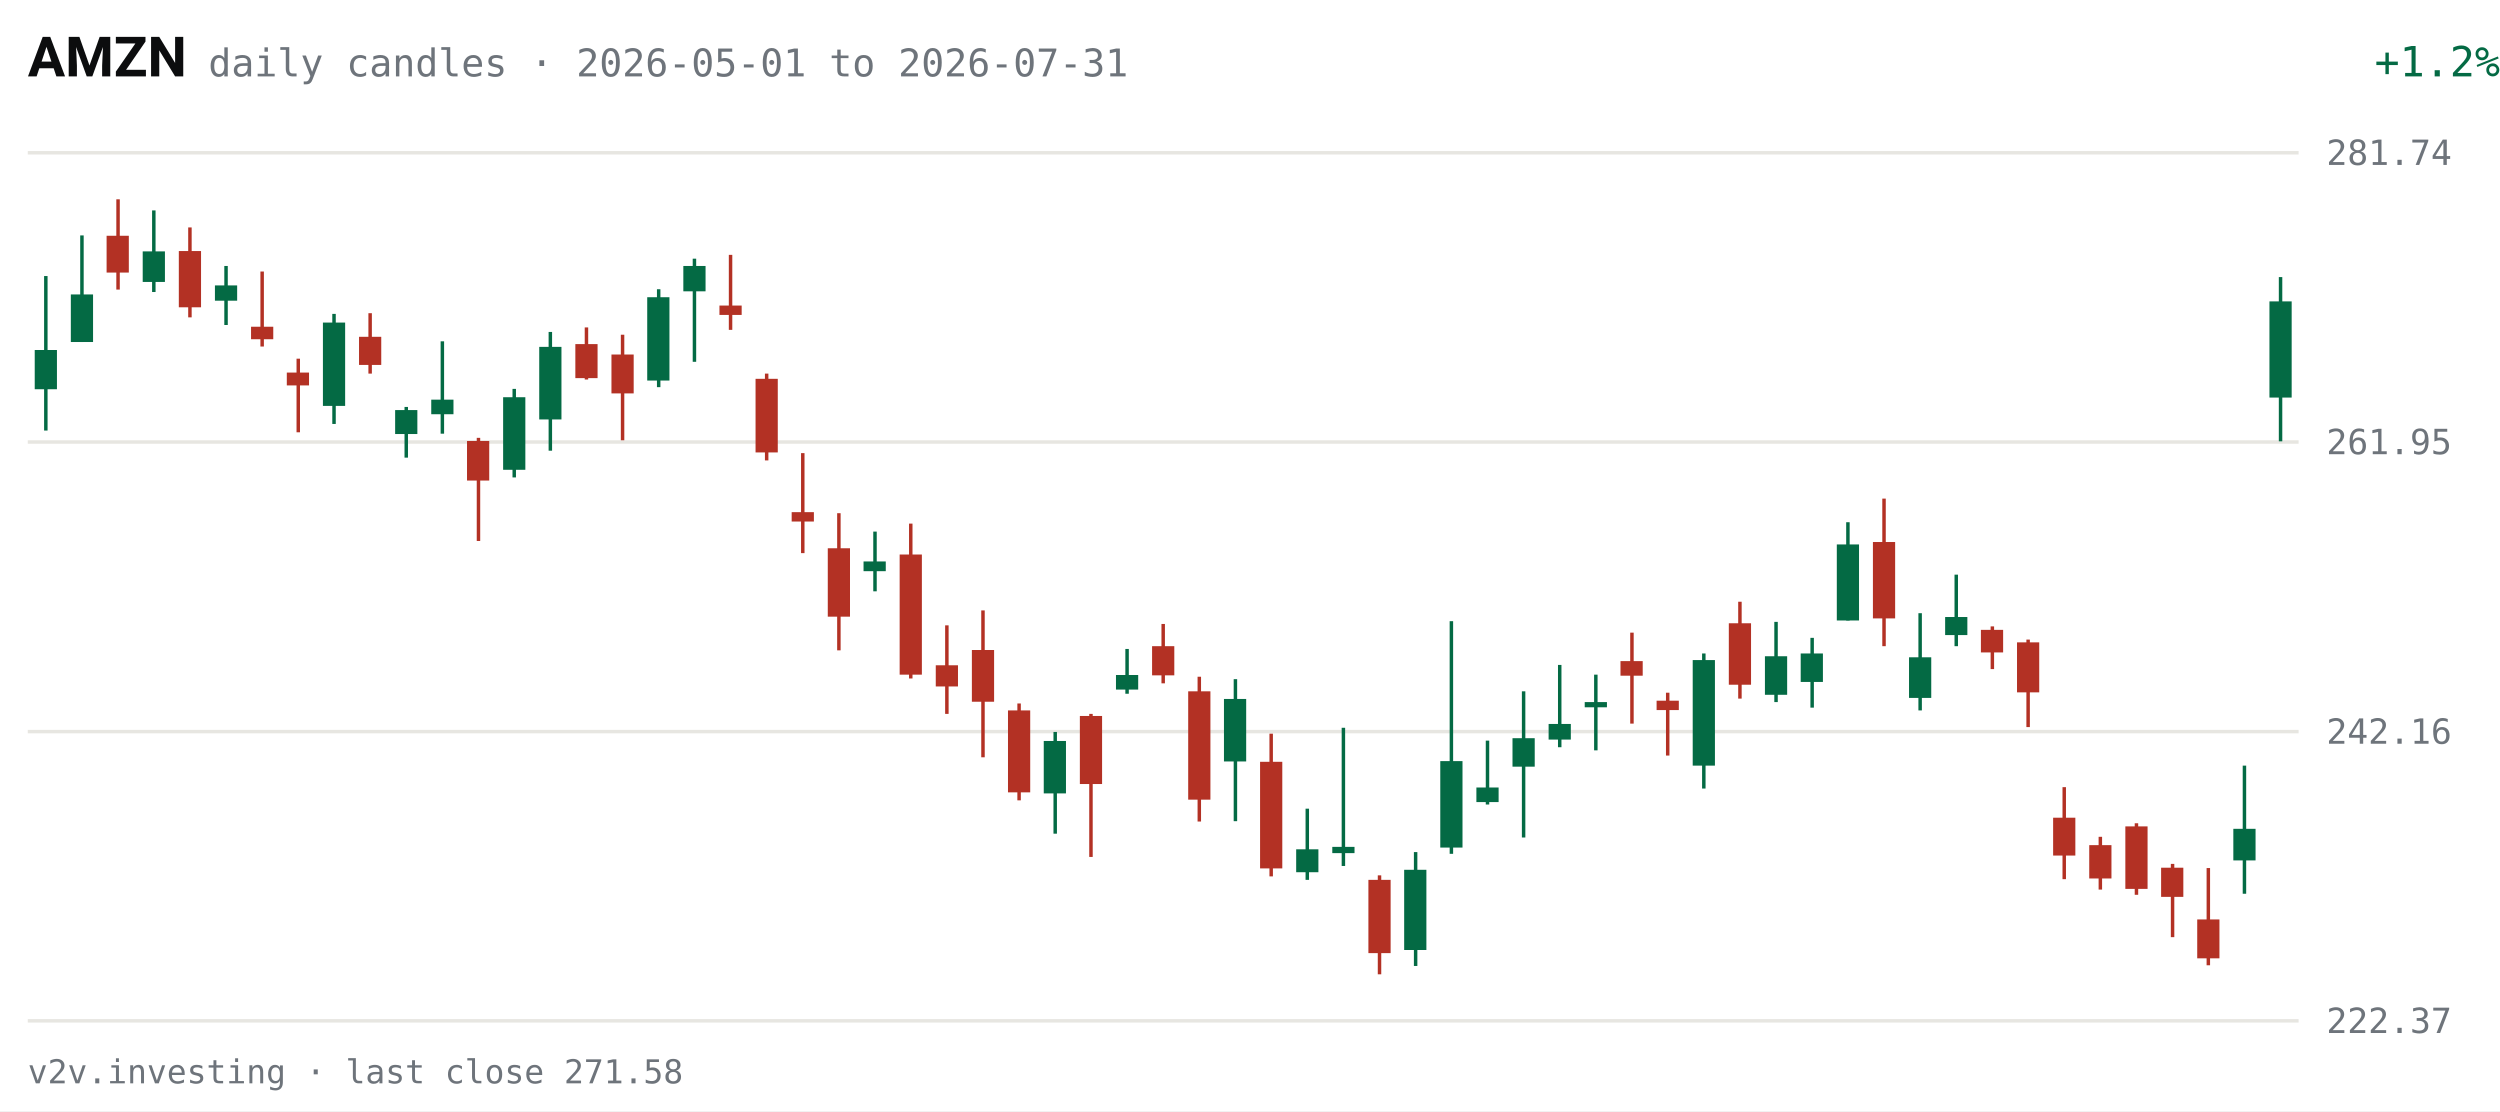
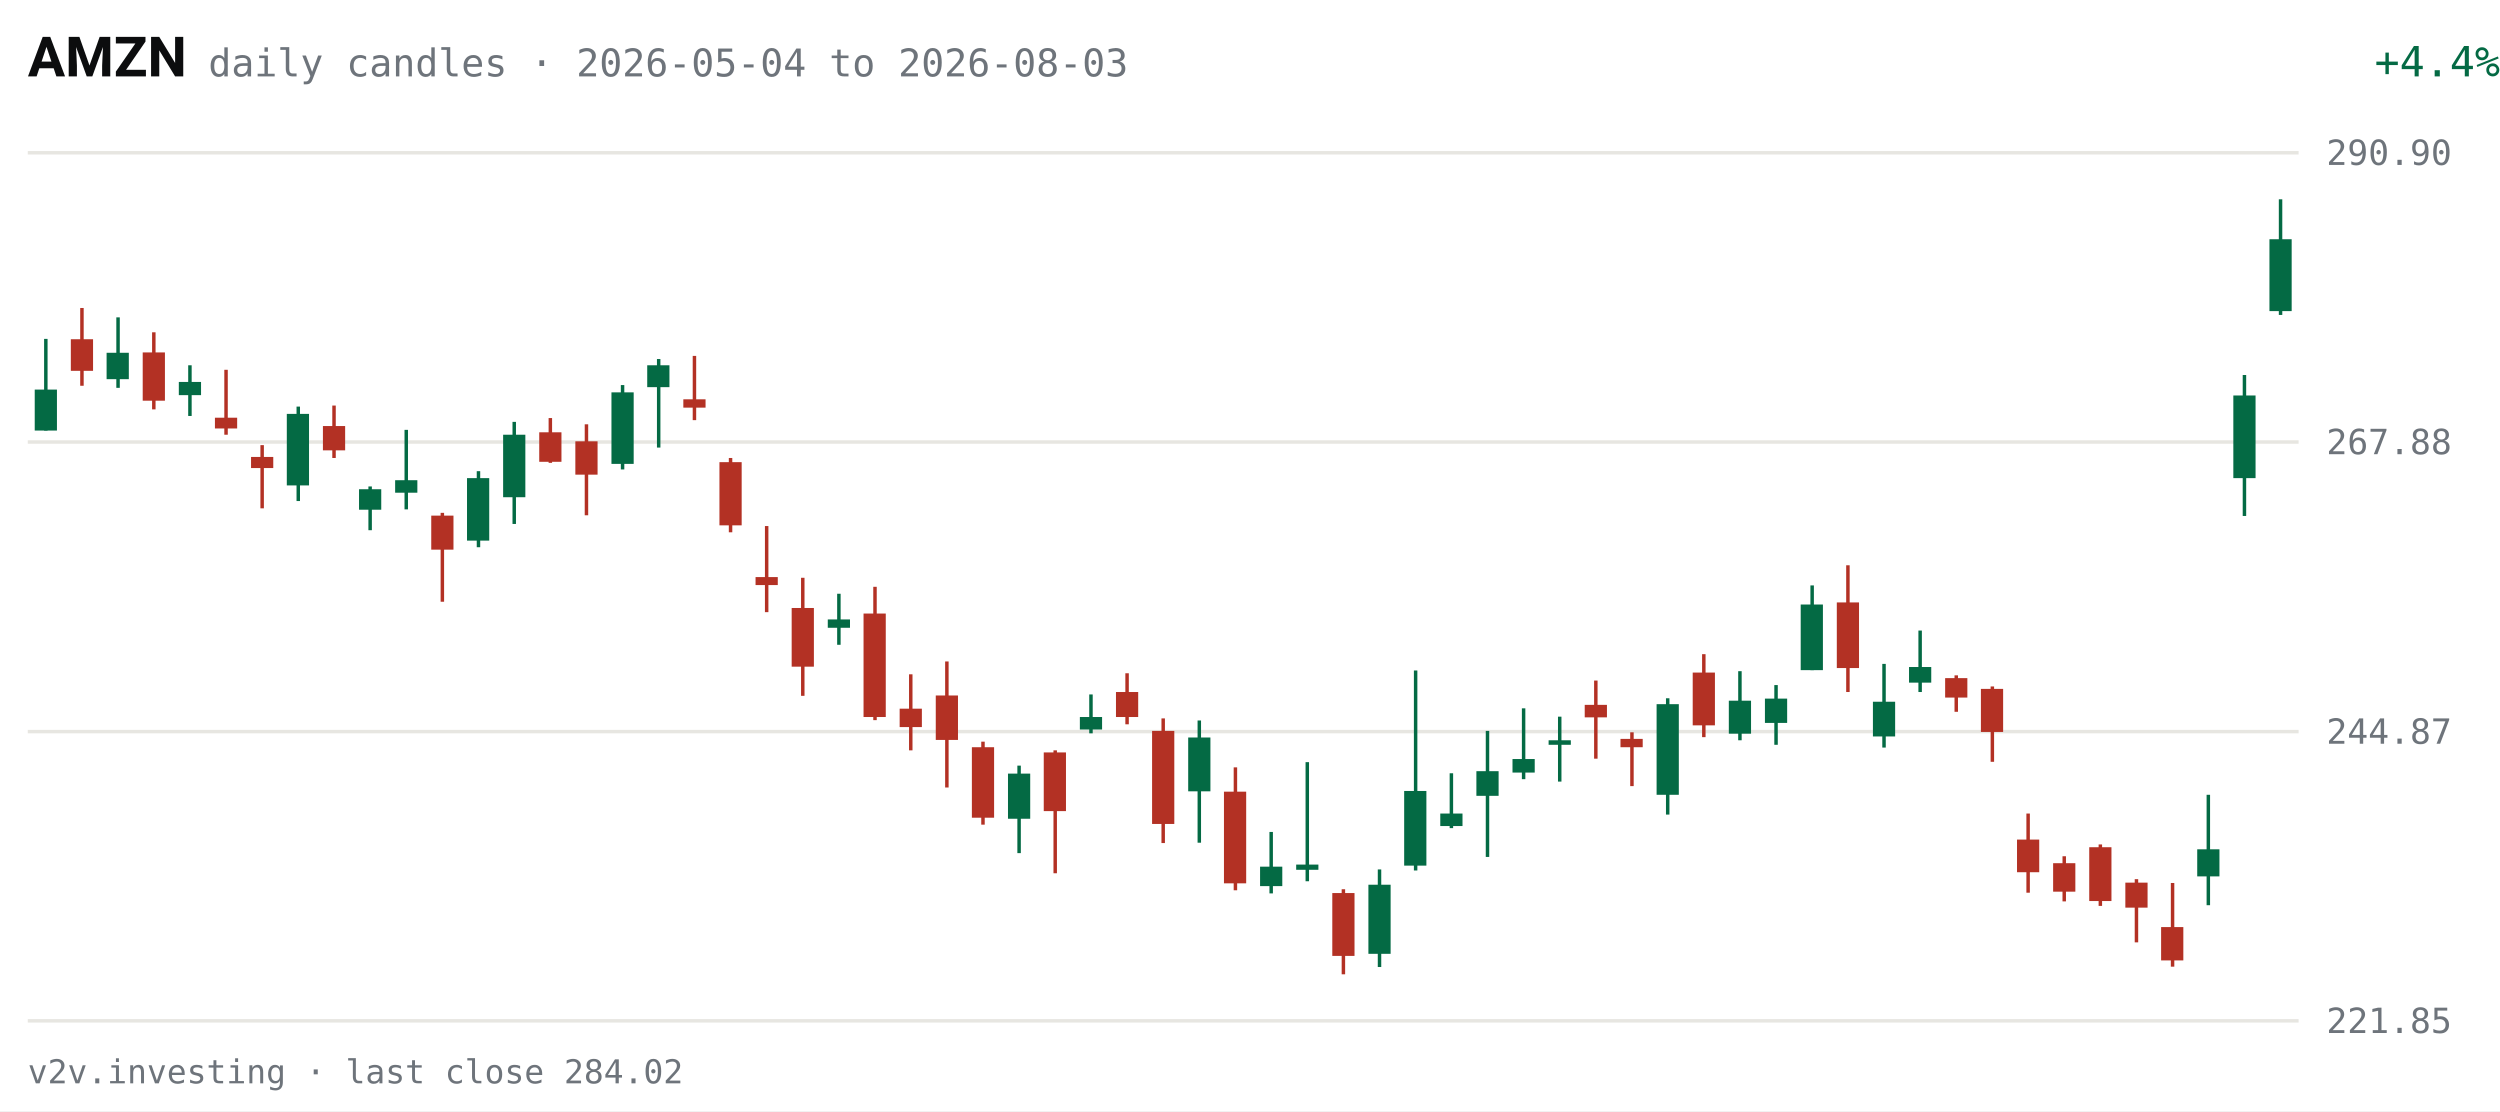
<svg xmlns="http://www.w3.org/2000/svg" viewBox="0 0 720 320" width="720" height="320" role="img" aria-label="AMZN daily candles, last 63 sessions">
  <rect width="720" height="320" fill="#FFFFFF" />
  <text x="8" y="22" fill="#0C0D0E" font-size="16" font-weight="600" font-family="system-ui,-apple-system,Segoe UI,Roboto,sans-serif">AMZN</text>
-   <text x="60" y="22" fill="#6E747B" font-size="11" font-family="ui-monospace,SFMono-Regular,Menlo,Consolas,monospace">daily candles · 2026-05-01 to 2026-07-31</text>
-   <text x="670" y="22" fill="#046A44" font-size="12" text-anchor="end" font-family="ui-monospace,SFMono-Regular,Menlo,Consolas,monospace" transform="translate(50,0)">+1.2%</text>
+   <text x="60" y="22" fill="#6E747B" font-size="11" font-family="ui-monospace,SFMono-Regular,Menlo,Consolas,monospace">daily candles · 2026-05-04 to 2026-08-03</text>
+   <text x="670" y="22" fill="#046A44" font-size="12" text-anchor="end" font-family="ui-monospace,SFMono-Regular,Menlo,Consolas,monospace" transform="translate(50,0)">+4.4%</text>
  <g font-family="ui-monospace,SFMono-Regular,Menlo,Consolas,monospace">
    <line x1="8" y1="294.0" x2="662" y2="294.0" stroke="#E7E6E1" stroke-width="1" />
-     <text x="670" y="297.5" fill="#6E747B" font-size="10">222.37</text>
+     <text x="670" y="297.5" fill="#6E747B" font-size="10">221.85</text>
    <line x1="8" y1="210.7" x2="662" y2="210.7" stroke="#E7E6E1" stroke-width="1" />
-     <text x="670" y="214.2" fill="#6E747B" font-size="10">242.16</text>
+     <text x="670" y="214.2" fill="#6E747B" font-size="10">244.87</text>
    <line x1="8" y1="127.3" x2="662" y2="127.3" stroke="#E7E6E1" stroke-width="1" />
-     <text x="670" y="130.8" fill="#6E747B" font-size="10">261.95</text>
+     <text x="670" y="130.8" fill="#6E747B" font-size="10">267.88</text>
    <line x1="8" y1="44.0" x2="662" y2="44.0" stroke="#E7E6E1" stroke-width="1" />
-     <text x="670" y="47.5" fill="#6E747B" font-size="10">281.74</text>
-     <line x1="13.2" y1="79.5" x2="13.2" y2="124.0" stroke="#046A44" stroke-width="1" />
-     <rect x="10.0" y="100.8" width="6.4" height="11.3" fill="#046A44" />
-     <line x1="23.6" y1="67.8" x2="23.6" y2="98.5" stroke="#046A44" stroke-width="1" />
-     <rect x="20.4" y="84.8" width="6.4" height="13.7" fill="#046A44" />
-     <line x1="34.0" y1="57.4" x2="34.0" y2="83.4" stroke="#B33124" stroke-width="1" />
-     <rect x="30.7" y="67.9" width="6.4" height="10.6" fill="#B33124" />
-     <line x1="44.3" y1="60.6" x2="44.3" y2="84.1" stroke="#046A44" stroke-width="1" />
-     <rect x="41.1" y="72.4" width="6.4" height="8.8" fill="#046A44" />
-     <line x1="54.7" y1="65.5" x2="54.7" y2="91.4" stroke="#B33124" stroke-width="1" />
-     <rect x="51.5" y="72.3" width="6.4" height="16.2" fill="#B33124" />
-     <line x1="65.1" y1="76.6" x2="65.1" y2="93.6" stroke="#046A44" stroke-width="1" />
-     <rect x="61.9" y="82.2" width="6.4" height="4.4" fill="#046A44" />
-     <line x1="75.5" y1="78.2" x2="75.5" y2="99.8" stroke="#B33124" stroke-width="1" />
-     <rect x="72.3" y="94.1" width="6.4" height="3.6" fill="#B33124" />
-     <line x1="85.9" y1="103.3" x2="85.9" y2="124.5" stroke="#B33124" stroke-width="1" />
-     <rect x="82.6" y="107.3" width="6.4" height="3.7" fill="#B33124" />
-     <line x1="96.2" y1="90.4" x2="96.2" y2="122.1" stroke="#046A44" stroke-width="1" />
-     <rect x="93.0" y="92.9" width="6.4" height="24.0" fill="#046A44" />
-     <line x1="106.6" y1="90.2" x2="106.6" y2="107.6" stroke="#B33124" stroke-width="1" />
-     <rect x="103.4" y="97.0" width="6.4" height="8.1" fill="#B33124" />
-     <line x1="117.0" y1="117.2" x2="117.0" y2="131.8" stroke="#046A44" stroke-width="1" />
-     <rect x="113.8" y="118.1" width="6.4" height="6.9" fill="#046A44" />
-     <line x1="127.4" y1="98.3" x2="127.4" y2="124.9" stroke="#046A44" stroke-width="1" />
-     <rect x="124.2" y="115.1" width="6.4" height="4.2" fill="#046A44" />
-     <line x1="137.8" y1="126.1" x2="137.8" y2="155.8" stroke="#B33124" stroke-width="1" />
-     <rect x="134.5" y="127.0" width="6.4" height="11.4" fill="#B33124" />
-     <line x1="148.1" y1="112.0" x2="148.1" y2="137.5" stroke="#046A44" stroke-width="1" />
-     <rect x="144.9" y="114.4" width="6.4" height="20.9" fill="#046A44" />
-     <line x1="158.5" y1="95.6" x2="158.5" y2="129.8" stroke="#046A44" stroke-width="1" />
-     <rect x="155.3" y="99.9" width="6.4" height="20.9" fill="#046A44" />
-     <line x1="168.9" y1="94.3" x2="168.9" y2="109.3" stroke="#B33124" stroke-width="1" />
-     <rect x="165.7" y="99.1" width="6.4" height="9.8" fill="#B33124" />
-     <line x1="179.3" y1="96.4" x2="179.3" y2="126.8" stroke="#B33124" stroke-width="1" />
-     <rect x="176.1" y="102.1" width="6.4" height="11.2" fill="#B33124" />
-     <line x1="189.7" y1="83.3" x2="189.7" y2="111.5" stroke="#046A44" stroke-width="1" />
-     <rect x="186.4" y="85.6" width="6.4" height="24.0" fill="#046A44" />
-     <line x1="200.0" y1="74.5" x2="200.0" y2="104.2" stroke="#046A44" stroke-width="1" />
-     <rect x="196.8" y="76.6" width="6.4" height="7.3" fill="#046A44" />
-     <line x1="210.4" y1="73.4" x2="210.4" y2="95.0" stroke="#B33124" stroke-width="1" />
-     <rect x="207.2" y="88.0" width="6.4" height="2.7" fill="#B33124" />
-     <line x1="220.8" y1="107.6" x2="220.8" y2="132.6" stroke="#B33124" stroke-width="1" />
-     <rect x="217.6" y="109.1" width="6.4" height="21.2" fill="#B33124" />
-     <line x1="231.2" y1="130.5" x2="231.2" y2="159.3" stroke="#B33124" stroke-width="1" />
-     <rect x="228.0" y="147.5" width="6.4" height="2.7" fill="#B33124" />
-     <line x1="241.6" y1="147.8" x2="241.6" y2="187.3" stroke="#B33124" stroke-width="1" />
-     <rect x="238.4" y="157.9" width="6.4" height="19.7" fill="#B33124" />
-     <line x1="252.0" y1="153.1" x2="252.0" y2="170.3" stroke="#046A44" stroke-width="1" />
-     <rect x="248.7" y="161.7" width="6.4" height="2.8" fill="#046A44" />
-     <line x1="262.3" y1="150.8" x2="262.3" y2="195.4" stroke="#B33124" stroke-width="1" />
-     <rect x="259.1" y="159.7" width="6.4" height="34.6" fill="#B33124" />
-     <line x1="272.7" y1="180.1" x2="272.7" y2="205.6" stroke="#B33124" stroke-width="1" />
-     <rect x="269.5" y="191.6" width="6.4" height="6.1" fill="#B33124" />
-     <line x1="283.1" y1="175.8" x2="283.1" y2="218.1" stroke="#B33124" stroke-width="1" />
-     <rect x="279.9" y="187.2" width="6.4" height="14.9" fill="#B33124" />
-     <line x1="293.5" y1="202.6" x2="293.5" y2="230.5" stroke="#B33124" stroke-width="1" />
-     <rect x="290.3" y="204.6" width="6.4" height="23.6" fill="#B33124" />
-     <line x1="303.9" y1="210.8" x2="303.9" y2="240.1" stroke="#046A44" stroke-width="1" />
-     <rect x="300.6" y="213.4" width="6.4" height="15.1" fill="#046A44" />
-     <line x1="314.2" y1="205.6" x2="314.2" y2="246.8" stroke="#B33124" stroke-width="1" />
-     <rect x="311.0" y="206.2" width="6.4" height="19.6" fill="#B33124" />
-     <line x1="324.6" y1="186.9" x2="324.6" y2="199.8" stroke="#046A44" stroke-width="1" />
-     <rect x="321.4" y="194.4" width="6.4" height="4.2" fill="#046A44" />
-     <line x1="335.0" y1="179.7" x2="335.0" y2="196.8" stroke="#B33124" stroke-width="1" />
-     <rect x="331.8" y="186.1" width="6.4" height="8.4" fill="#B33124" />
-     <line x1="345.4" y1="194.9" x2="345.4" y2="236.6" stroke="#B33124" stroke-width="1" />
-     <rect x="342.2" y="199.1" width="6.4" height="31.2" fill="#B33124" />
-     <line x1="355.8" y1="195.6" x2="355.8" y2="236.5" stroke="#046A44" stroke-width="1" />
-     <rect x="352.5" y="201.3" width="6.4" height="18.0" fill="#046A44" />
-     <line x1="366.1" y1="211.3" x2="366.1" y2="252.4" stroke="#B33124" stroke-width="1" />
-     <rect x="362.9" y="219.4" width="6.4" height="30.7" fill="#B33124" />
-     <line x1="376.5" y1="232.9" x2="376.5" y2="253.4" stroke="#046A44" stroke-width="1" />
-     <rect x="373.3" y="244.6" width="6.4" height="6.6" fill="#046A44" />
-     <line x1="386.9" y1="209.6" x2="386.9" y2="249.4" stroke="#046A44" stroke-width="1" />
-     <rect x="383.7" y="243.9" width="6.4" height="1.8" fill="#046A44" />
-     <line x1="397.3" y1="252.1" x2="397.3" y2="280.6" stroke="#B33124" stroke-width="1" />
-     <rect x="394.1" y="253.4" width="6.4" height="21.1" fill="#B33124" />
-     <line x1="407.7" y1="245.4" x2="407.7" y2="278.2" stroke="#046A44" stroke-width="1" />
-     <rect x="404.4" y="250.5" width="6.4" height="23.1" fill="#046A44" />
-     <line x1="418.0" y1="178.9" x2="418.0" y2="245.9" stroke="#046A44" stroke-width="1" />
-     <rect x="414.8" y="219.2" width="6.4" height="24.9" fill="#046A44" />
-     <line x1="428.4" y1="213.3" x2="428.4" y2="231.7" stroke="#046A44" stroke-width="1" />
-     <rect x="425.2" y="226.8" width="6.4" height="4.2" fill="#046A44" />
-     <line x1="438.8" y1="199.1" x2="438.8" y2="241.2" stroke="#046A44" stroke-width="1" />
-     <rect x="435.6" y="212.6" width="6.4" height="8.2" fill="#046A44" />
-     <line x1="449.2" y1="191.5" x2="449.2" y2="215.2" stroke="#046A44" stroke-width="1" />
-     <rect x="446.0" y="208.5" width="6.4" height="4.5" fill="#046A44" />
-     <line x1="459.6" y1="194.3" x2="459.6" y2="216.1" stroke="#046A44" stroke-width="1" />
-     <rect x="456.4" y="202.2" width="6.4" height="1.5" fill="#046A44" />
-     <line x1="470.0" y1="182.2" x2="470.0" y2="208.4" stroke="#B33124" stroke-width="1" />
-     <rect x="466.7" y="190.4" width="6.4" height="4.2" fill="#B33124" />
-     <line x1="480.3" y1="199.5" x2="480.3" y2="217.6" stroke="#B33124" stroke-width="1" />
-     <rect x="477.1" y="201.8" width="6.4" height="2.7" fill="#B33124" />
-     <line x1="490.7" y1="188.2" x2="490.7" y2="227.1" stroke="#046A44" stroke-width="1" />
-     <rect x="487.5" y="190.1" width="6.4" height="30.4" fill="#046A44" />
-     <line x1="501.1" y1="173.3" x2="501.1" y2="201.2" stroke="#B33124" stroke-width="1" />
-     <rect x="497.9" y="179.5" width="6.4" height="17.7" fill="#B33124" />
-     <line x1="511.5" y1="179.1" x2="511.5" y2="202.2" stroke="#046A44" stroke-width="1" />
-     <rect x="508.3" y="189.0" width="6.4" height="11.1" fill="#046A44" />
-     <line x1="521.9" y1="183.7" x2="521.9" y2="203.8" stroke="#046A44" stroke-width="1" />
-     <rect x="518.6" y="188.2" width="6.4" height="8.2" fill="#046A44" />
-     <line x1="532.2" y1="150.4" x2="532.2" y2="178.7" stroke="#046A44" stroke-width="1" />
-     <rect x="529.0" y="156.8" width="6.4" height="21.9" fill="#046A44" />
-     <line x1="542.6" y1="143.6" x2="542.6" y2="186.1" stroke="#B33124" stroke-width="1" />
-     <rect x="539.4" y="156.1" width="6.4" height="22.0" fill="#B33124" />
-     <line x1="553.0" y1="176.6" x2="553.0" y2="204.6" stroke="#046A44" stroke-width="1" />
-     <rect x="549.8" y="189.3" width="6.4" height="11.7" fill="#046A44" />
-     <line x1="563.4" y1="165.5" x2="563.4" y2="186.1" stroke="#046A44" stroke-width="1" />
-     <rect x="560.2" y="177.7" width="6.4" height="5.2" fill="#046A44" />
-     <line x1="573.8" y1="180.4" x2="573.8" y2="192.7" stroke="#B33124" stroke-width="1" />
-     <rect x="570.5" y="181.4" width="6.4" height="6.5" fill="#B33124" />
-     <line x1="584.1" y1="184.2" x2="584.1" y2="209.4" stroke="#B33124" stroke-width="1" />
-     <rect x="580.9" y="185.0" width="6.4" height="14.4" fill="#B33124" />
-     <line x1="594.5" y1="226.7" x2="594.5" y2="253.2" stroke="#B33124" stroke-width="1" />
-     <rect x="591.3" y="235.5" width="6.4" height="10.9" fill="#B33124" />
-     <line x1="604.9" y1="241.0" x2="604.9" y2="256.2" stroke="#B33124" stroke-width="1" />
-     <rect x="601.7" y="243.4" width="6.4" height="9.6" fill="#B33124" />
-     <line x1="615.3" y1="237.1" x2="615.3" y2="257.7" stroke="#B33124" stroke-width="1" />
-     <rect x="612.1" y="238.0" width="6.4" height="18.0" fill="#B33124" />
-     <line x1="625.7" y1="248.8" x2="625.7" y2="269.9" stroke="#B33124" stroke-width="1" />
-     <rect x="622.4" y="249.9" width="6.4" height="8.4" fill="#B33124" />
-     <line x1="636.0" y1="250.0" x2="636.0" y2="278.0" stroke="#B33124" stroke-width="1" />
-     <rect x="632.8" y="264.8" width="6.4" height="11.2" fill="#B33124" />
-     <line x1="646.4" y1="220.5" x2="646.4" y2="257.4" stroke="#046A44" stroke-width="1" />
-     <rect x="643.2" y="238.7" width="6.4" height="9.1" fill="#046A44" />
-     <line x1="656.8" y1="79.8" x2="656.8" y2="127.1" stroke="#046A44" stroke-width="1" />
-     <rect x="653.6" y="86.8" width="6.4" height="27.7" fill="#046A44" />
+     <text x="670" y="47.5" fill="#6E747B" font-size="10">290.90</text>
+     <line x1="13.2" y1="97.6" x2="13.2" y2="124.0" stroke="#046A44" stroke-width="1" />
+     <rect x="10.0" y="112.2" width="6.4" height="11.8" fill="#046A44" />
+     <line x1="23.6" y1="88.7" x2="23.6" y2="111.1" stroke="#B33124" stroke-width="1" />
+     <rect x="20.4" y="97.7" width="6.4" height="9.1" fill="#B33124" />
+     <line x1="34.0" y1="91.4" x2="34.0" y2="111.7" stroke="#046A44" stroke-width="1" />
+     <rect x="30.7" y="101.6" width="6.4" height="7.6" fill="#046A44" />
+     <line x1="44.3" y1="95.7" x2="44.3" y2="117.9" stroke="#B33124" stroke-width="1" />
+     <rect x="41.1" y="101.5" width="6.4" height="13.9" fill="#B33124" />
+     <line x1="54.7" y1="105.2" x2="54.7" y2="119.8" stroke="#046A44" stroke-width="1" />
+     <rect x="51.5" y="110.0" width="6.4" height="3.8" fill="#046A44" />
+     <line x1="65.1" y1="106.5" x2="65.1" y2="125.2" stroke="#B33124" stroke-width="1" />
+     <rect x="61.9" y="120.3" width="6.4" height="3.1" fill="#B33124" />
+     <line x1="75.5" y1="128.2" x2="75.5" y2="146.4" stroke="#B33124" stroke-width="1" />
+     <rect x="72.3" y="131.6" width="6.4" height="3.2" fill="#B33124" />
+     <line x1="85.9" y1="117.1" x2="85.9" y2="144.3" stroke="#046A44" stroke-width="1" />
+     <rect x="82.6" y="119.2" width="6.4" height="20.6" fill="#046A44" />
+     <line x1="96.2" y1="116.8" x2="96.2" y2="131.9" stroke="#B33124" stroke-width="1" />
+     <rect x="93.0" y="122.7" width="6.4" height="7.0" fill="#B33124" />
+     <line x1="106.6" y1="140.1" x2="106.6" y2="152.7" stroke="#046A44" stroke-width="1" />
+     <rect x="103.4" y="140.9" width="6.4" height="5.9" fill="#046A44" />
+     <line x1="117.0" y1="123.8" x2="117.0" y2="146.7" stroke="#046A44" stroke-width="1" />
+     <rect x="113.8" y="138.3" width="6.4" height="3.6" fill="#046A44" />
+     <line x1="127.4" y1="147.7" x2="127.4" y2="173.3" stroke="#B33124" stroke-width="1" />
+     <rect x="124.2" y="148.5" width="6.4" height="9.8" fill="#B33124" />
+     <line x1="137.8" y1="135.7" x2="137.8" y2="157.6" stroke="#046A44" stroke-width="1" />
+     <rect x="134.5" y="137.7" width="6.4" height="18.0" fill="#046A44" />
+     <line x1="148.1" y1="121.5" x2="148.1" y2="150.9" stroke="#046A44" stroke-width="1" />
+     <rect x="144.9" y="125.2" width="6.4" height="18.0" fill="#046A44" />
+     <line x1="158.5" y1="120.4" x2="158.5" y2="133.3" stroke="#B33124" stroke-width="1" />
+     <rect x="155.3" y="124.5" width="6.4" height="8.5" fill="#B33124" />
+     <line x1="168.9" y1="122.2" x2="168.9" y2="148.4" stroke="#B33124" stroke-width="1" />
+     <rect x="165.7" y="127.1" width="6.4" height="9.6" fill="#B33124" />
+     <line x1="179.3" y1="110.9" x2="179.3" y2="135.2" stroke="#046A44" stroke-width="1" />
+     <rect x="176.1" y="113.0" width="6.4" height="20.6" fill="#046A44" />
+     <line x1="189.7" y1="103.4" x2="189.7" y2="128.9" stroke="#046A44" stroke-width="1" />
+     <rect x="186.4" y="105.2" width="6.4" height="6.3" fill="#046A44" />
+     <line x1="200.0" y1="102.5" x2="200.0" y2="121.0" stroke="#B33124" stroke-width="1" />
+     <rect x="196.8" y="115.0" width="6.4" height="2.4" fill="#B33124" />
+     <line x1="210.4" y1="131.9" x2="210.4" y2="153.3" stroke="#B33124" stroke-width="1" />
+     <rect x="207.2" y="133.1" width="6.4" height="18.2" fill="#B33124" />
+     <line x1="220.8" y1="151.5" x2="220.8" y2="176.3" stroke="#B33124" stroke-width="1" />
+     <rect x="217.6" y="166.2" width="6.4" height="2.3" fill="#B33124" />
+     <line x1="231.2" y1="166.4" x2="231.2" y2="200.4" stroke="#B33124" stroke-width="1" />
+     <rect x="228.0" y="175.1" width="6.4" height="16.9" fill="#B33124" />
+     <line x1="241.6" y1="171.0" x2="241.6" y2="185.7" stroke="#046A44" stroke-width="1" />
+     <rect x="238.4" y="178.4" width="6.4" height="2.4" fill="#046A44" />
+     <line x1="252.0" y1="169.0" x2="252.0" y2="207.4" stroke="#B33124" stroke-width="1" />
+     <rect x="248.7" y="176.7" width="6.4" height="29.8" fill="#B33124" />
+     <line x1="262.3" y1="194.2" x2="262.3" y2="216.1" stroke="#B33124" stroke-width="1" />
+     <rect x="259.1" y="204.1" width="6.4" height="5.3" fill="#B33124" />
+     <line x1="272.7" y1="190.5" x2="272.7" y2="226.8" stroke="#B33124" stroke-width="1" />
+     <rect x="269.5" y="200.3" width="6.4" height="12.8" fill="#B33124" />
+     <line x1="283.1" y1="213.6" x2="283.1" y2="237.5" stroke="#B33124" stroke-width="1" />
+     <rect x="279.9" y="215.2" width="6.4" height="20.3" fill="#B33124" />
+     <line x1="293.5" y1="220.5" x2="293.5" y2="245.7" stroke="#046A44" stroke-width="1" />
+     <rect x="290.3" y="222.8" width="6.4" height="13.0" fill="#046A44" />
+     <line x1="303.9" y1="216.1" x2="303.9" y2="251.5" stroke="#B33124" stroke-width="1" />
+     <rect x="300.6" y="216.7" width="6.4" height="16.9" fill="#B33124" />
+     <line x1="314.2" y1="200.0" x2="314.2" y2="211.2" stroke="#046A44" stroke-width="1" />
+     <rect x="311.0" y="206.5" width="6.4" height="3.6" fill="#046A44" />
+     <line x1="324.6" y1="193.9" x2="324.6" y2="208.6" stroke="#B33124" stroke-width="1" />
+     <rect x="321.4" y="199.3" width="6.4" height="7.2" fill="#B33124" />
+     <line x1="335.0" y1="206.9" x2="335.0" y2="242.8" stroke="#B33124" stroke-width="1" />
+     <rect x="331.8" y="210.5" width="6.4" height="26.8" fill="#B33124" />
+     <line x1="345.4" y1="207.5" x2="345.4" y2="242.7" stroke="#046A44" stroke-width="1" />
+     <rect x="342.2" y="212.4" width="6.4" height="15.5" fill="#046A44" />
+     <line x1="355.8" y1="221.0" x2="355.8" y2="256.4" stroke="#B33124" stroke-width="1" />
+     <rect x="352.5" y="228.0" width="6.4" height="26.4" fill="#B33124" />
+     <line x1="366.1" y1="239.6" x2="366.1" y2="257.3" stroke="#046A44" stroke-width="1" />
+     <rect x="362.9" y="249.6" width="6.4" height="5.6" fill="#046A44" />
+     <line x1="376.5" y1="219.5" x2="376.5" y2="253.8" stroke="#046A44" stroke-width="1" />
+     <rect x="373.3" y="249.0" width="6.4" height="1.5" fill="#046A44" />
+     <line x1="386.9" y1="256.1" x2="386.9" y2="280.6" stroke="#B33124" stroke-width="1" />
+     <rect x="383.7" y="257.2" width="6.4" height="18.1" fill="#B33124" />
+     <line x1="397.3" y1="250.4" x2="397.3" y2="278.5" stroke="#046A44" stroke-width="1" />
+     <rect x="394.1" y="254.8" width="6.4" height="19.9" fill="#046A44" />
+     <line x1="407.7" y1="193.1" x2="407.7" y2="250.7" stroke="#046A44" stroke-width="1" />
+     <rect x="404.4" y="227.8" width="6.4" height="21.5" fill="#046A44" />
+     <line x1="418.0" y1="222.7" x2="418.0" y2="238.5" stroke="#046A44" stroke-width="1" />
+     <rect x="414.8" y="234.3" width="6.4" height="3.6" fill="#046A44" />
+     <line x1="428.4" y1="210.5" x2="428.4" y2="246.8" stroke="#046A44" stroke-width="1" />
+     <rect x="425.2" y="222.1" width="6.4" height="7.1" fill="#046A44" />
+     <line x1="438.8" y1="204.0" x2="438.8" y2="224.4" stroke="#046A44" stroke-width="1" />
+     <rect x="435.6" y="218.6" width="6.4" height="3.9" fill="#046A44" />
+     <line x1="449.2" y1="206.4" x2="449.2" y2="225.1" stroke="#046A44" stroke-width="1" />
+     <rect x="446.0" y="213.2" width="6.4" height="1.3" fill="#046A44" />
+     <line x1="459.6" y1="196.0" x2="459.6" y2="218.5" stroke="#B33124" stroke-width="1" />
+     <rect x="456.4" y="203.0" width="6.4" height="3.6" fill="#B33124" />
+     <line x1="470.0" y1="210.9" x2="470.0" y2="226.4" stroke="#B33124" stroke-width="1" />
+     <rect x="466.7" y="212.8" width="6.4" height="2.4" fill="#B33124" />
+     <line x1="480.3" y1="201.1" x2="480.3" y2="234.6" stroke="#046A44" stroke-width="1" />
+     <rect x="477.1" y="202.8" width="6.4" height="26.1" fill="#046A44" />
+     <line x1="490.7" y1="188.4" x2="490.7" y2="212.3" stroke="#B33124" stroke-width="1" />
+     <rect x="487.5" y="193.7" width="6.4" height="15.2" fill="#B33124" />
+     <line x1="501.1" y1="193.3" x2="501.1" y2="213.2" stroke="#046A44" stroke-width="1" />
+     <rect x="497.9" y="201.8" width="6.4" height="9.5" fill="#046A44" />
+     <line x1="511.5" y1="197.3" x2="511.5" y2="214.5" stroke="#046A44" stroke-width="1" />
+     <rect x="508.3" y="201.2" width="6.4" height="7.0" fill="#046A44" />
+     <line x1="521.9" y1="168.6" x2="521.9" y2="193.0" stroke="#046A44" stroke-width="1" />
+     <rect x="518.6" y="174.1" width="6.4" height="18.9" fill="#046A44" />
+     <line x1="532.2" y1="162.8" x2="532.2" y2="199.3" stroke="#B33124" stroke-width="1" />
+     <rect x="529.0" y="173.5" width="6.4" height="18.9" fill="#B33124" />
+     <line x1="542.6" y1="191.2" x2="542.6" y2="215.3" stroke="#046A44" stroke-width="1" />
+     <rect x="539.4" y="202.1" width="6.4" height="10.0" fill="#046A44" />
+     <line x1="553.0" y1="181.6" x2="553.0" y2="199.3" stroke="#046A44" stroke-width="1" />
+     <rect x="549.8" y="192.1" width="6.4" height="4.5" fill="#046A44" />
+     <line x1="563.4" y1="194.5" x2="563.4" y2="205.0" stroke="#B33124" stroke-width="1" />
+     <rect x="560.2" y="195.3" width="6.4" height="5.6" fill="#B33124" />
+     <line x1="573.8" y1="197.7" x2="573.8" y2="219.4" stroke="#B33124" stroke-width="1" />
+     <rect x="570.5" y="198.4" width="6.4" height="12.4" fill="#B33124" />
+     <line x1="584.1" y1="234.3" x2="584.1" y2="257.1" stroke="#B33124" stroke-width="1" />
+     <rect x="580.9" y="241.8" width="6.4" height="9.4" fill="#B33124" />
+     <line x1="594.5" y1="246.6" x2="594.5" y2="259.6" stroke="#B33124" stroke-width="1" />
+     <rect x="591.3" y="248.6" width="6.4" height="8.2" fill="#B33124" />
+     <line x1="604.9" y1="243.2" x2="604.9" y2="260.9" stroke="#B33124" stroke-width="1" />
+     <rect x="601.7" y="244.0" width="6.4" height="15.5" fill="#B33124" />
+     <line x1="615.3" y1="253.2" x2="615.3" y2="271.4" stroke="#B33124" stroke-width="1" />
+     <rect x="612.1" y="254.2" width="6.4" height="7.2" fill="#B33124" />
+     <line x1="625.7" y1="254.3" x2="625.7" y2="278.4" stroke="#B33124" stroke-width="1" />
+     <rect x="622.4" y="267.0" width="6.4" height="9.6" fill="#B33124" />
+     <line x1="636.0" y1="228.9" x2="636.0" y2="260.7" stroke="#046A44" stroke-width="1" />
+     <rect x="632.8" y="244.6" width="6.4" height="7.8" fill="#046A44" />
+     <line x1="646.4" y1="108.0" x2="646.4" y2="148.6" stroke="#046A44" stroke-width="1" />
+     <rect x="643.2" y="113.9" width="6.4" height="23.8" fill="#046A44" />
+     <line x1="656.8" y1="57.4" x2="656.8" y2="90.7" stroke="#046A44" stroke-width="1" />
+     <rect x="653.6" y="68.9" width="6.4" height="20.7" fill="#046A44" />
  </g>
-   <text x="8" y="312" fill="#6E747B" font-size="9.5" font-family="ui-monospace,SFMono-Regular,Menlo,Consolas,monospace">v2v.investing · last close 271.58</text>
+   <text x="8" y="312" fill="#6E747B" font-size="9.5" font-family="ui-monospace,SFMono-Regular,Menlo,Consolas,monospace">v2v.investing · last close 284.02</text>
</svg>
